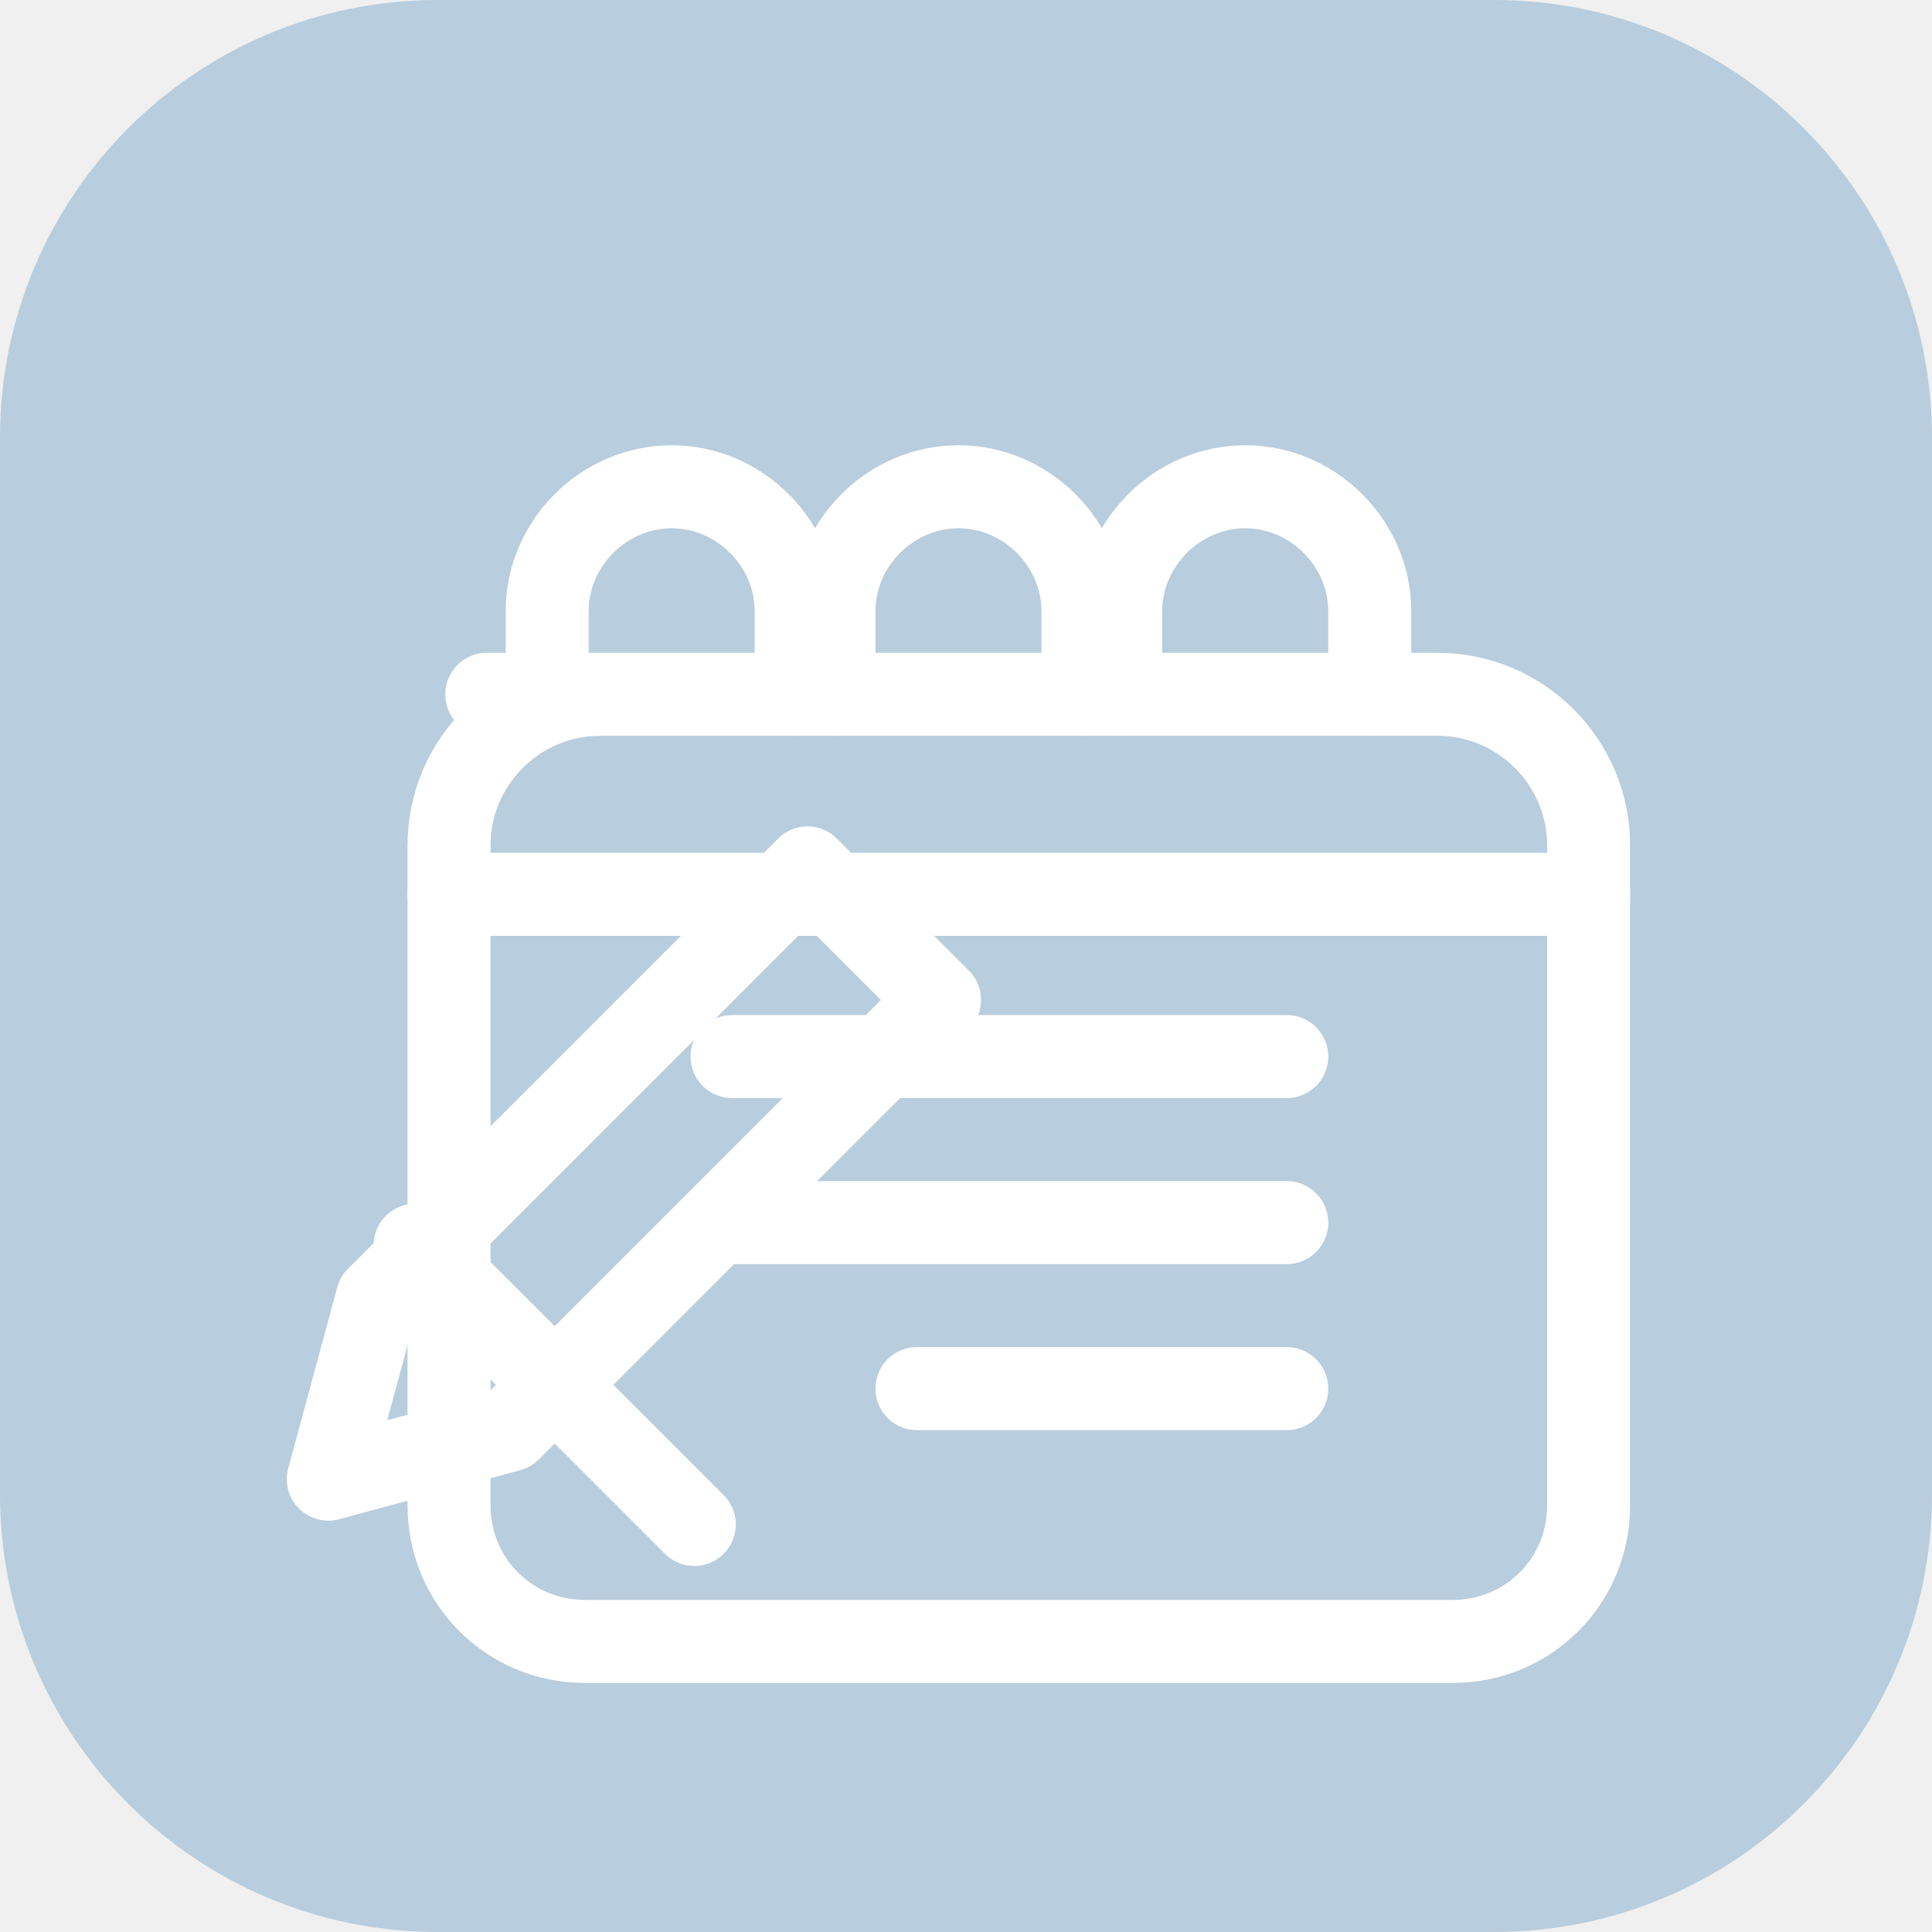
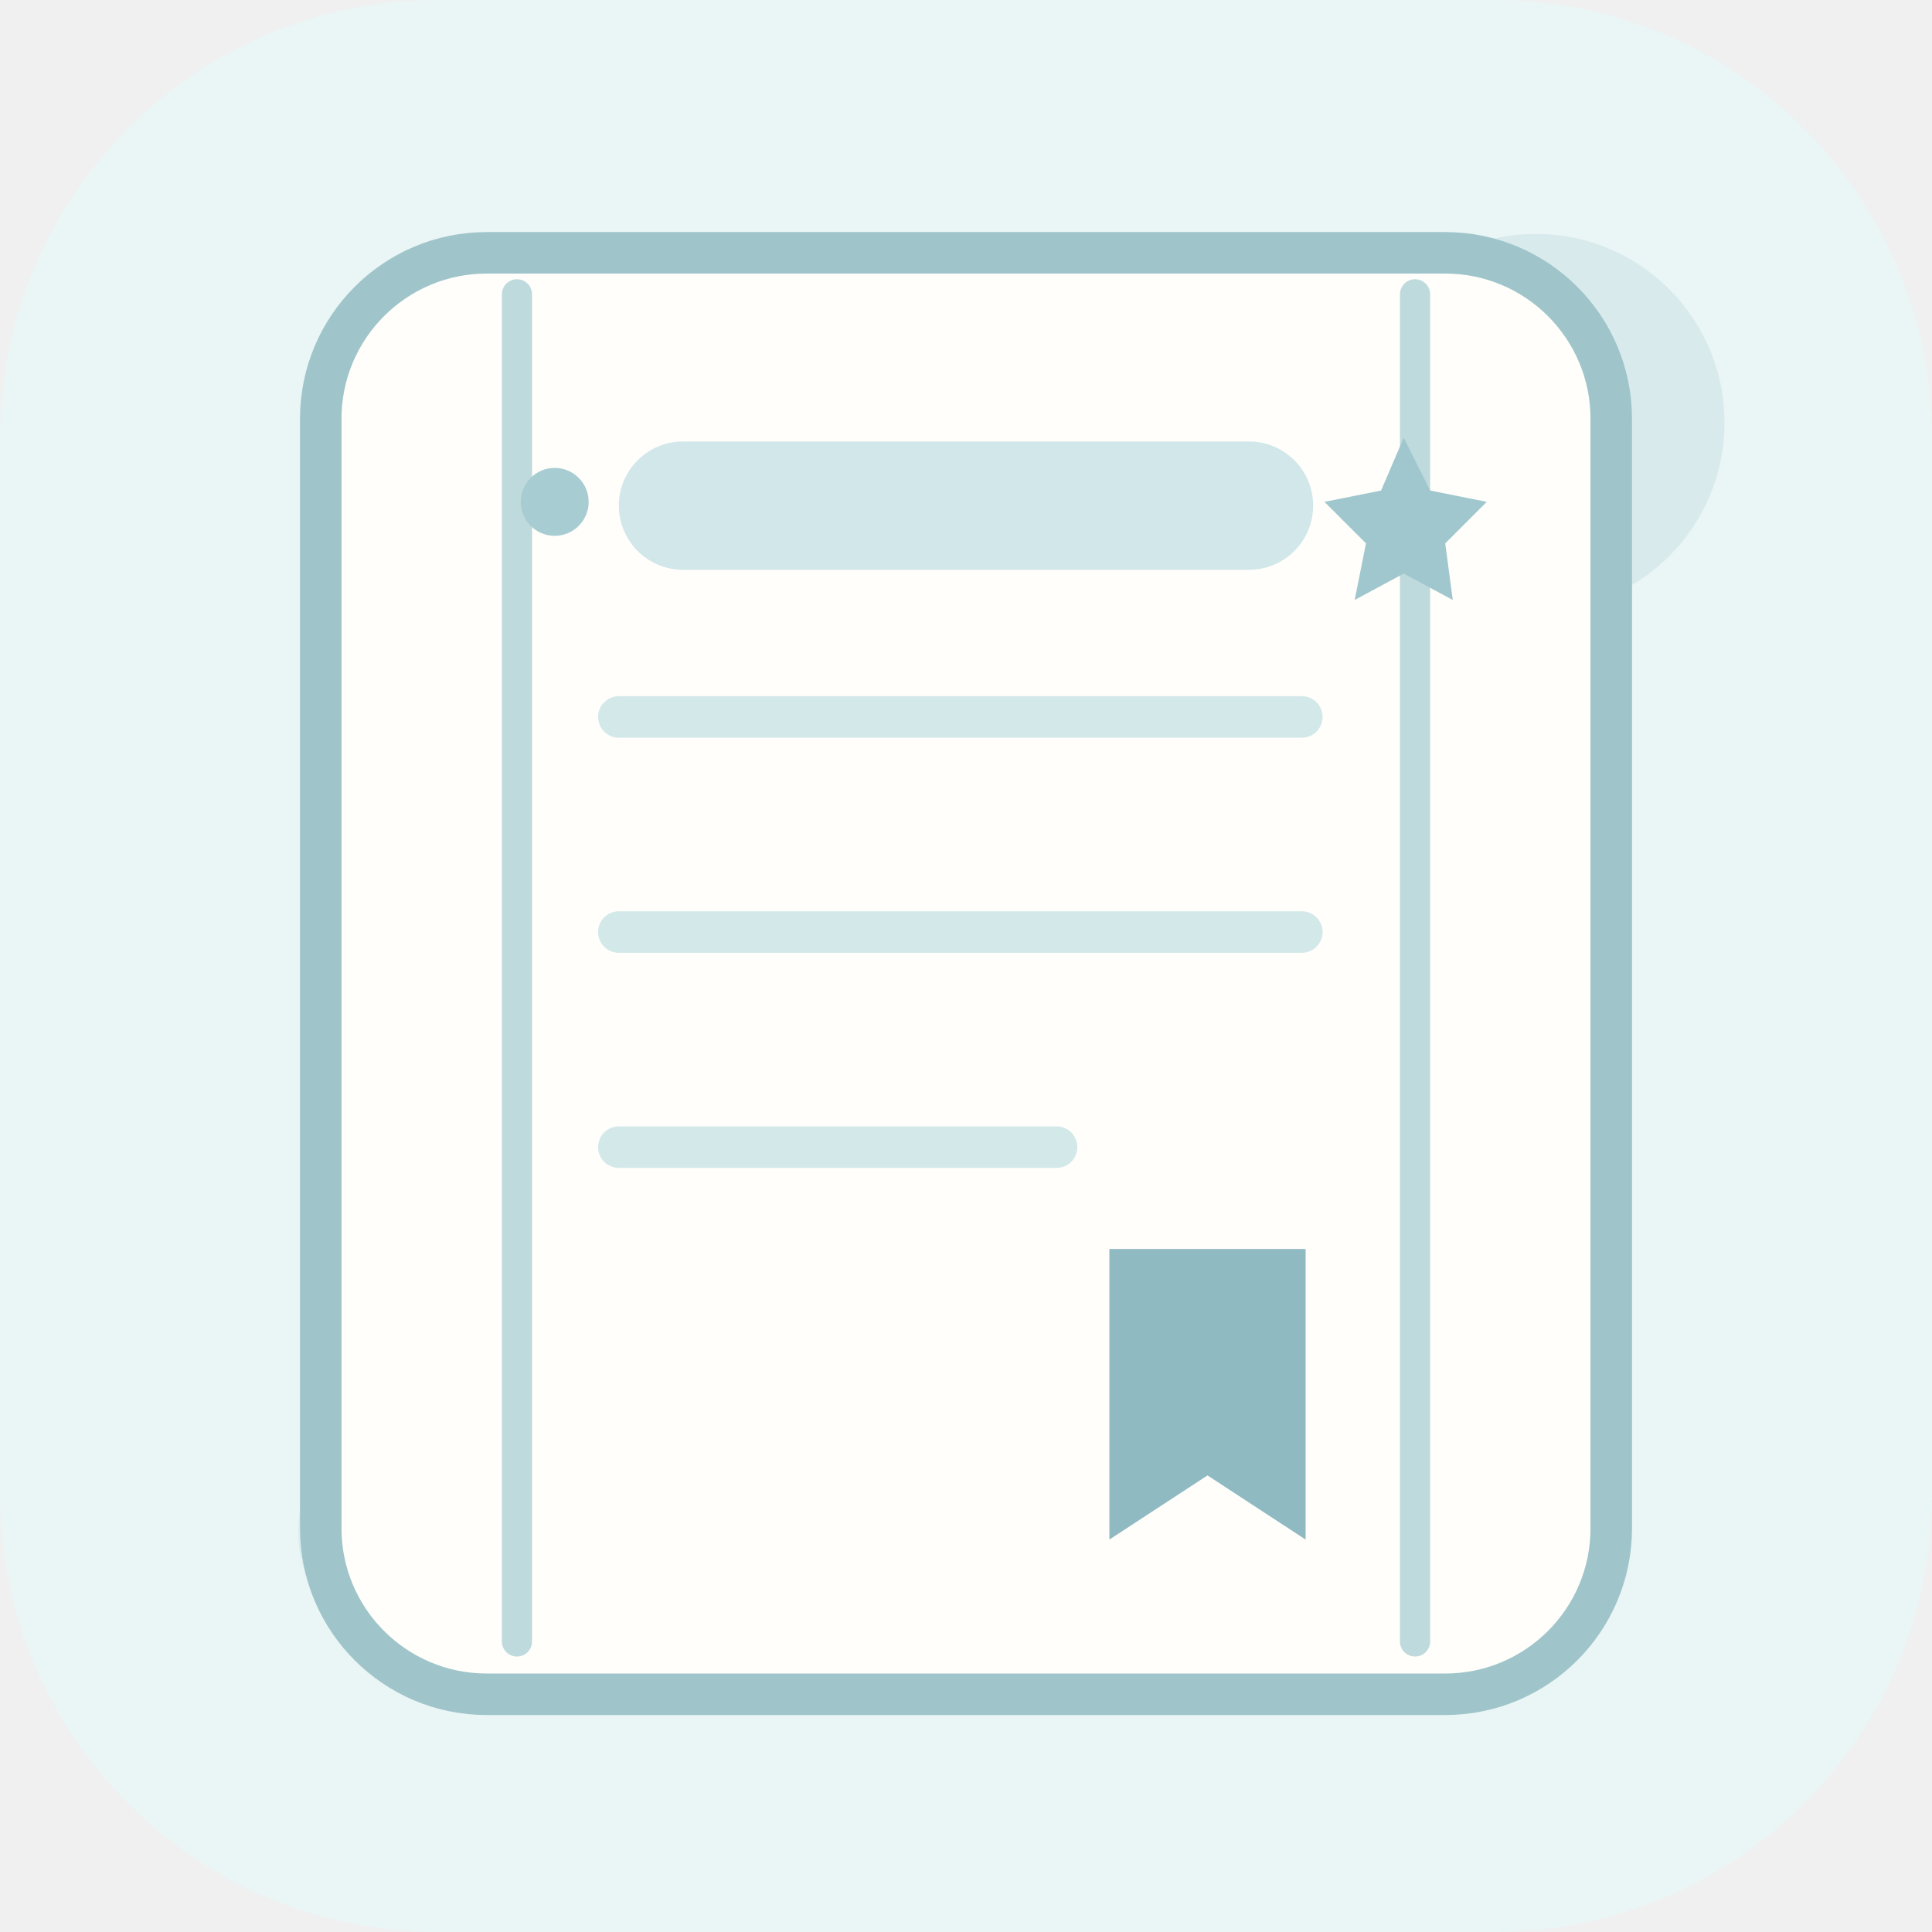
<svg xmlns="http://www.w3.org/2000/svg" viewBox="0 0 512 512">
-   <rect width="512" height="512" rx="116" fill="#b8cddd" />
-   <g fill="none" stroke="#ffffff" stroke-linecap="round" stroke-linejoin="round" stroke-width="22">
-     <path d="M145 184v-22c0-18 15-33 33-33s33 15 33 33v22M221 184v-22c0-18 15-33 33-33s33 15 33 33v22M297 184v-22c0-18 15-33 33-33s33 15 33 33v22" />
-     <path d="M129 184h252c22 0 40 18 40 40v175c0 20-16 36-36 36H155c-20 0-36-16-36-36V224c0-22 18-40 40-40Z" />
-     <path d="M119 237h302M194 280h147M194 324h147M243 368h98" />
-     <path d="M110 330l74 74M100 344l-13 48 48-13 114-114-35-35Z" />
-   </g>
+   <rect width="512" height="512" rx="116" fill="#eaf5f5" />
+   <circle cx="407" cy="112" r="50" fill="#d8eaec" />
+   <circle cx="112" cy="406" r="33" fill="#dceff0" />
+   <rect x="85" y="67" width="342" height="382" rx="44" fill="#fffefa" stroke="#9fc5ca" stroke-width="11" />
+   <path d="M137 78v357M375 78v357" fill="none" stroke="#bedadd" stroke-linecap="round" stroke-width="8" />
+   <rect x="164" y="117" width="184" height="34" rx="17" fill="#d2e7e9" />
+   <path d="M164 190h181M164 247h181M164 304h116" fill="none" stroke="#d3e8e9" stroke-linecap="round" stroke-width="11" />
+   <path d="M294 331h52v77l-26-17-26 17Z" fill="#8fbac2" />
+   <path d="M372 116l7 14 15 3-11 11 2 15-13-7-13 7 3-15-11-11 15-3Z" fill="#9fc7cd" />
+   <circle cx="147" cy="133" r="9" fill="#a7cdd2" />
</svg>
